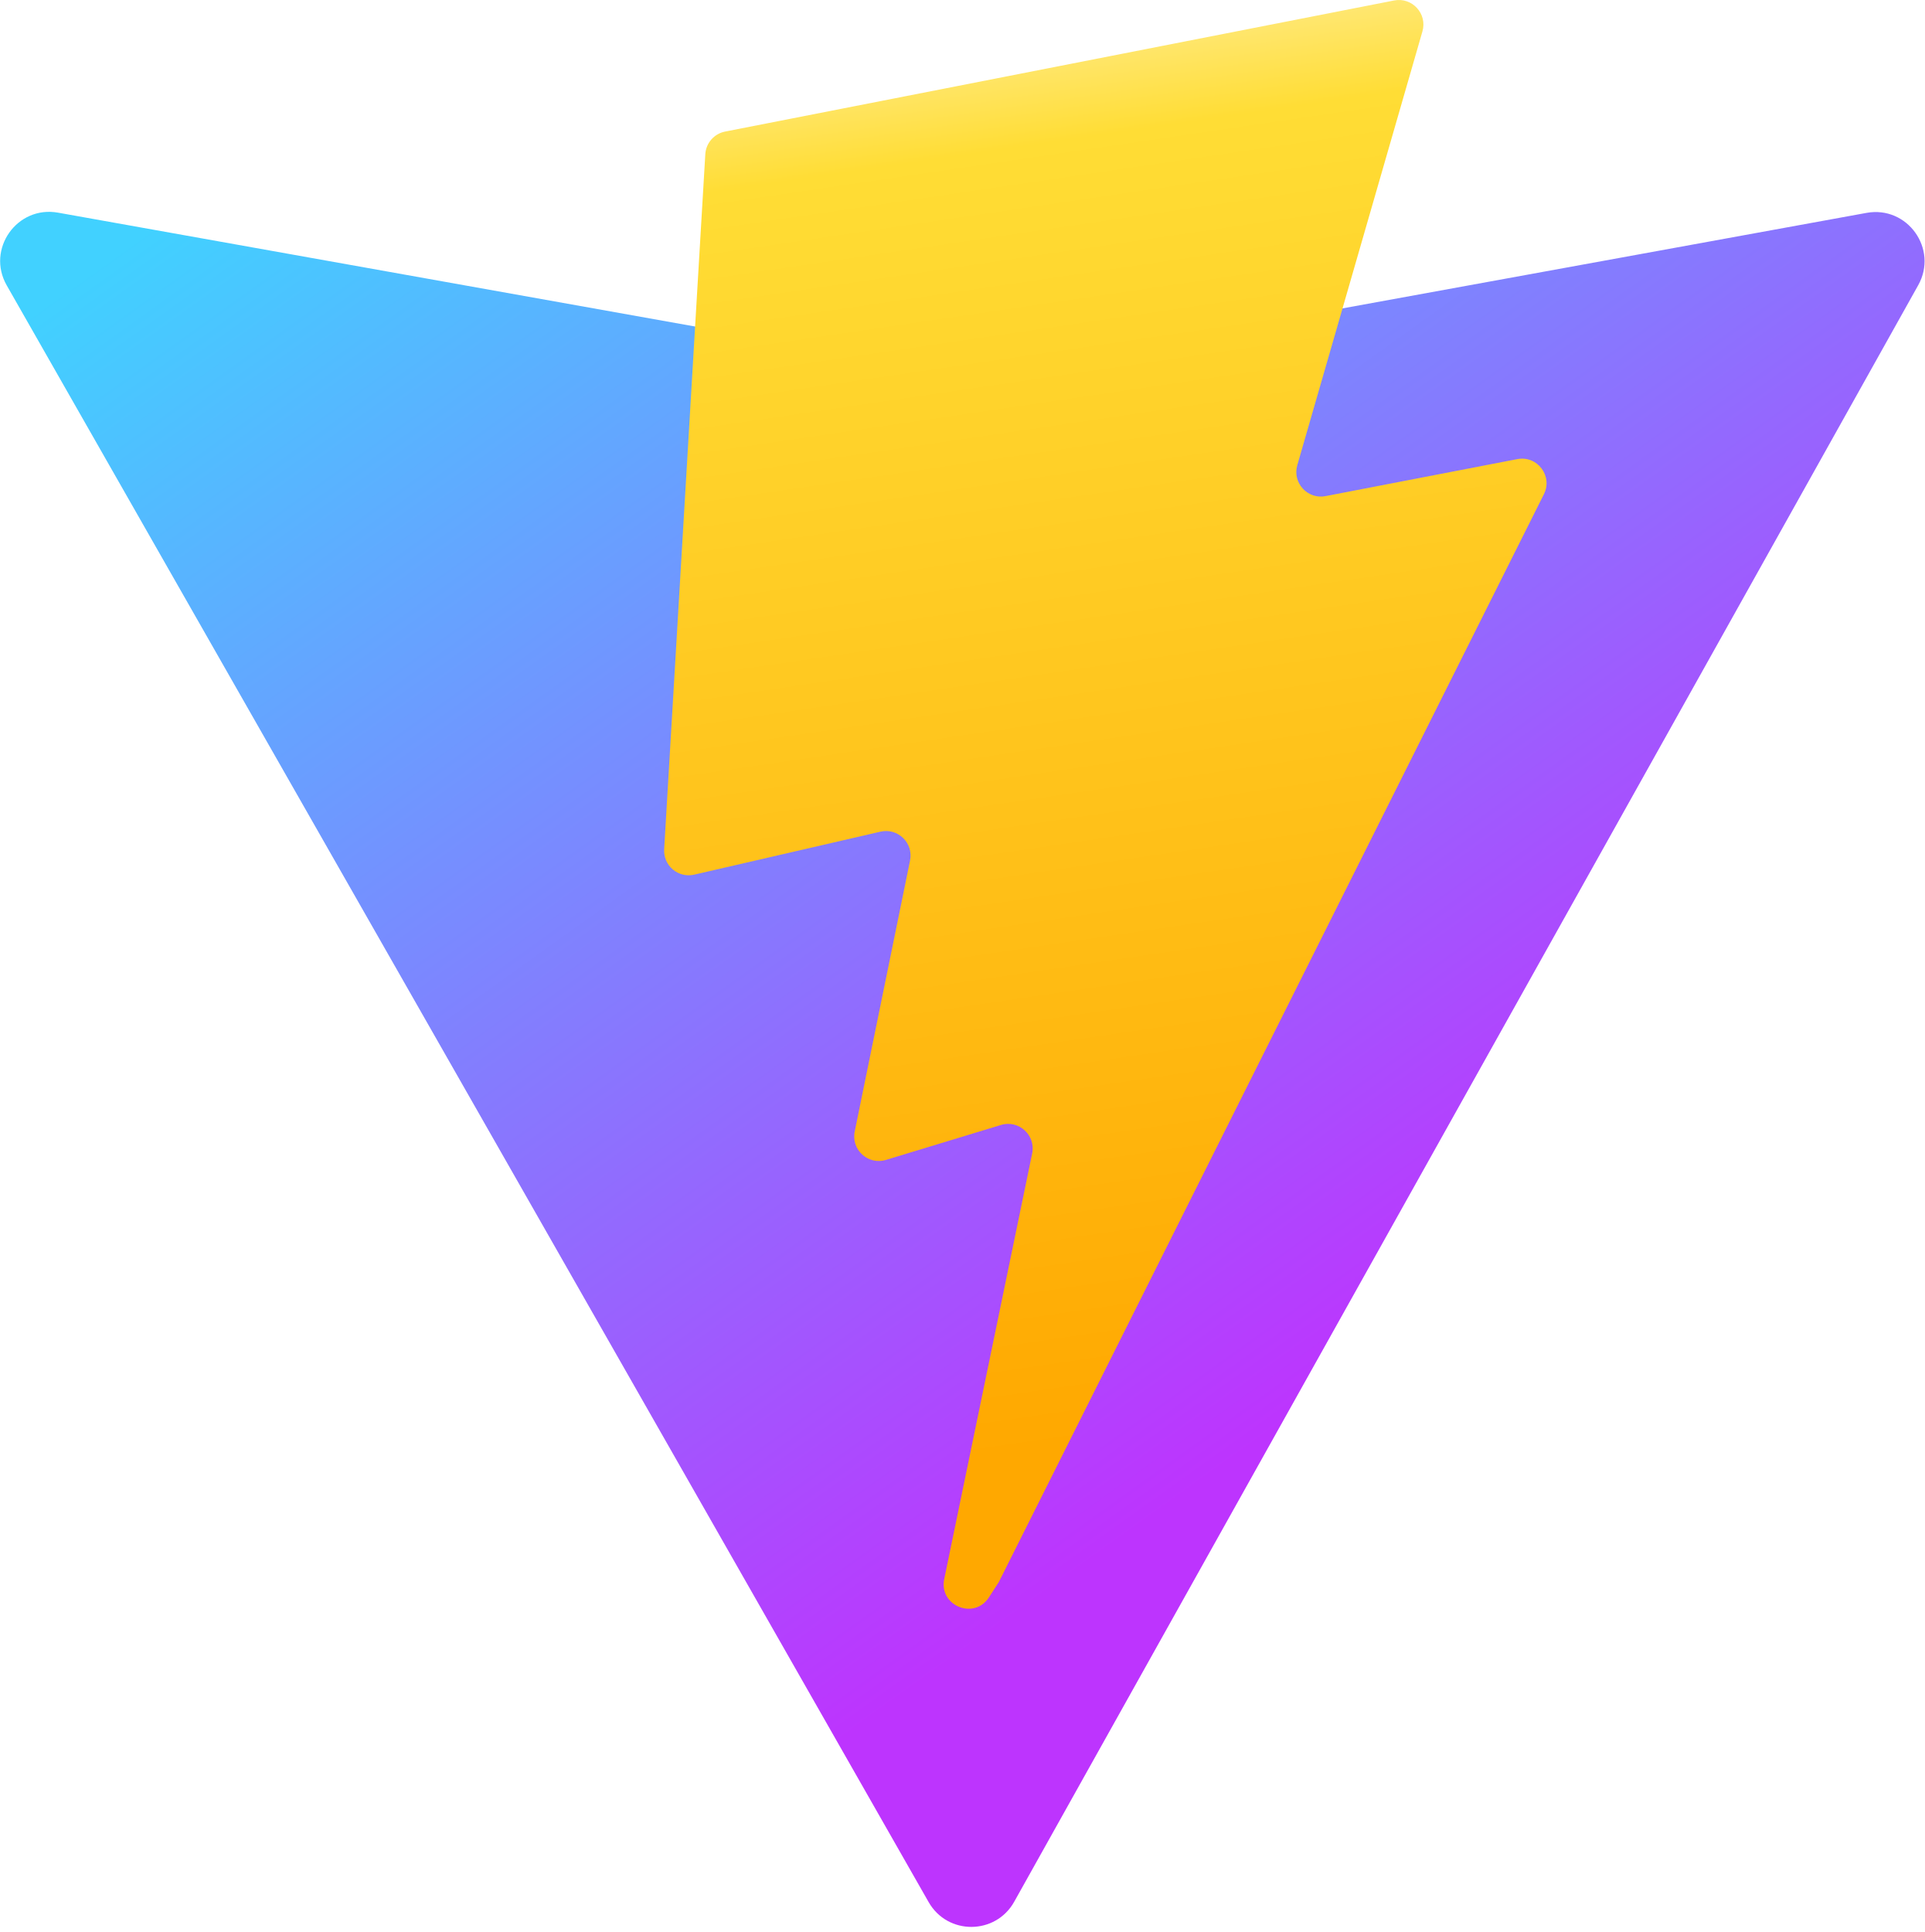
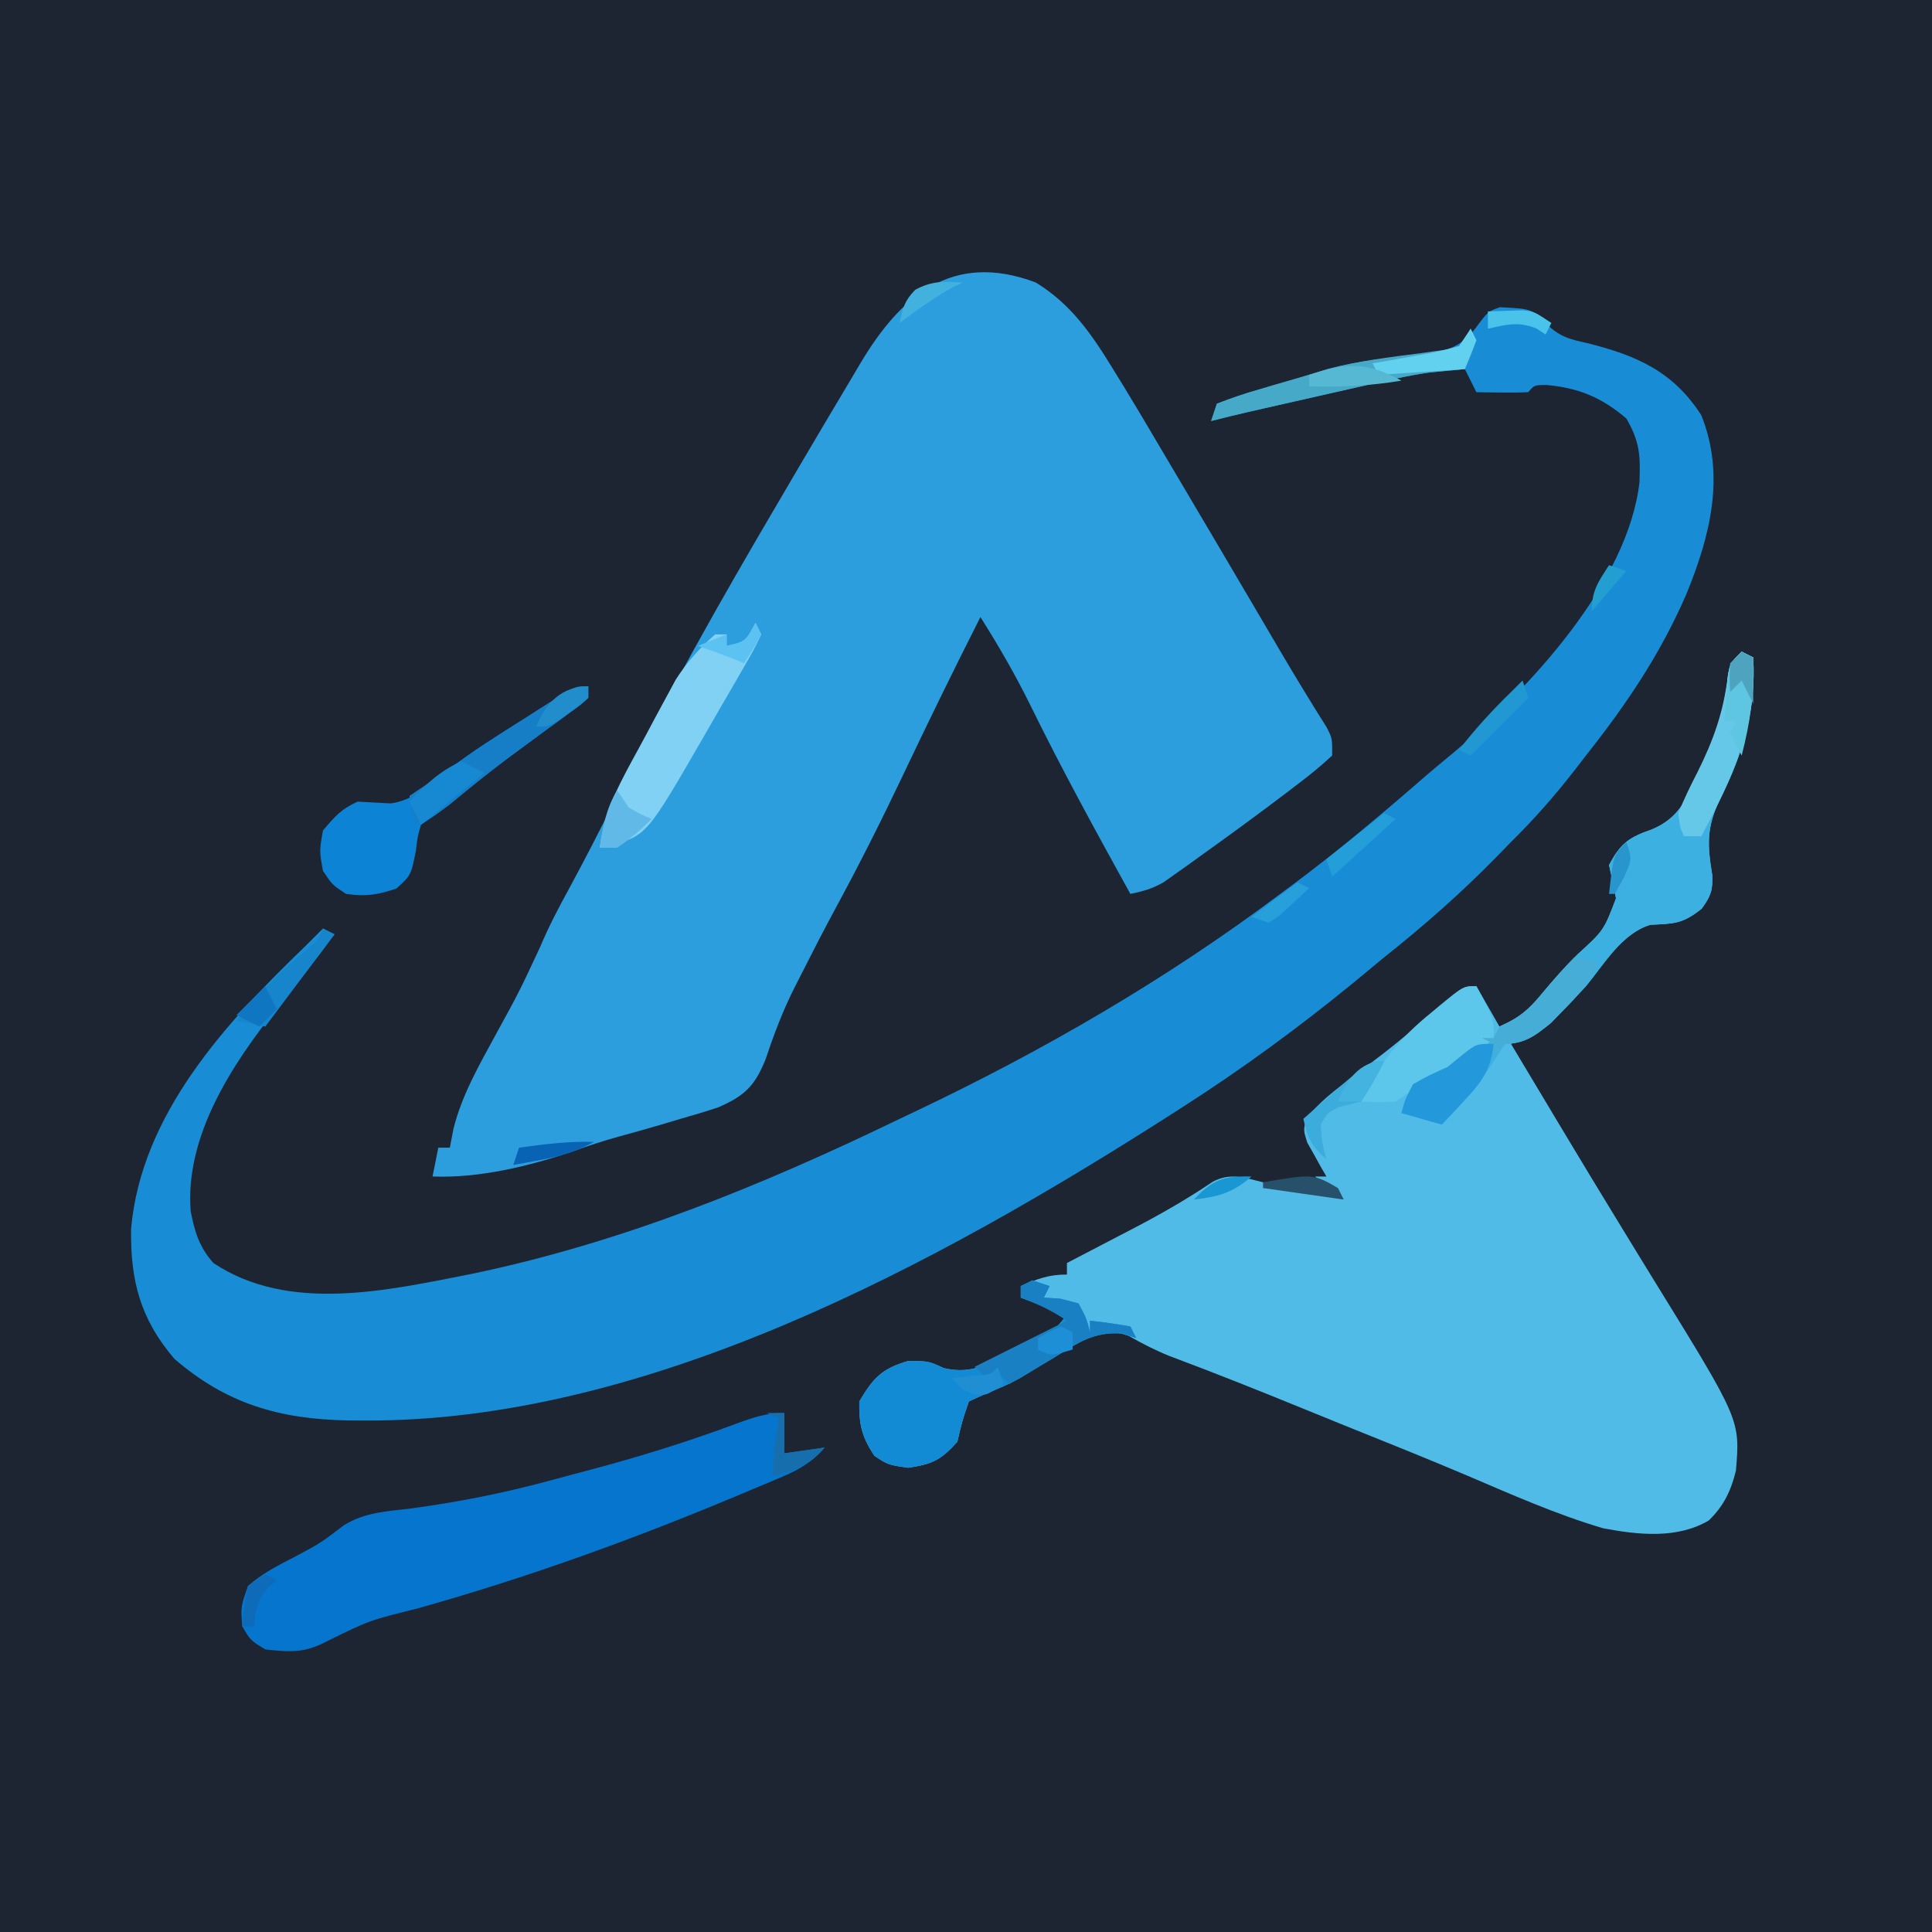
- <svg xmlns="http://www.w3.org/2000/svg" aria-hidden="true" role="img" class="iconify iconify--logos" width="31.88" height="32" preserveAspectRatio="xMidYMid meet" viewBox="0 0 256 257">
-   <defs>
-     <linearGradient id="IconifyId1813088fe1fbc01fb466" x1="-.828%" x2="57.636%" y1="7.652%" y2="78.411%">
-       <stop offset="0%" stop-color="#41D1FF" />
-       <stop offset="100%" stop-color="#BD34FE" />
-     </linearGradient>
-     <linearGradient id="IconifyId1813088fe1fbc01fb467" x1="43.376%" x2="50.316%" y1="2.242%" y2="89.03%">
-       <stop offset="0%" stop-color="#FFEA83" />
-       <stop offset="8.333%" stop-color="#FFDD35" />
-       <stop offset="100%" stop-color="#FFA800" />
-     </linearGradient>
-   </defs>
-   <path fill="url(#IconifyId1813088fe1fbc01fb466)" d="M255.153 37.938L134.897 252.976c-2.483 4.44-8.862 4.466-11.382.048L.875 37.958c-2.746-4.814 1.371-10.646 6.827-9.67l120.385 21.517a6.537 6.537 0 0 0 2.322-.004l117.867-21.483c5.438-.991 9.574 4.796 6.877 9.62Z" />
-   <path fill="url(#IconifyId1813088fe1fbc01fb467)" d="M185.432.063L96.44 17.501a3.268 3.268 0 0 0-2.634 3.014l-5.474 92.456a3.268 3.268 0 0 0 3.997 3.378l24.777-5.718c2.318-.535 4.413 1.507 3.936 3.838l-7.361 36.047c-.495 2.426 1.782 4.5 4.151 3.78l15.304-4.649c2.372-.72 4.652 1.36 4.15 3.788l-11.698 56.621c-.732 3.542 3.979 5.473 5.943 2.437l1.313-2.028l72.516-144.72c1.215-2.423-.88-5.186-3.54-4.672l-25.505 4.922c-2.396.462-4.435-1.77-3.759-4.114l16.646-57.705c.677-2.35-1.37-4.583-3.769-4.113Z" />
+ <svg xmlns="http://www.w3.org/2000/svg" version="1.1" width="335" height="335">
+   <path d="M0 0 C110.55 0 221.1 0 335 0 C335 110.55 335 221.1 335 335 C224.45 335 113.9 335 0 335 C0 224.45 0 113.9 0 0 Z " fill="#1C2531" transform="translate(0,0)" />
+   <path d="M0 0 C6.112 3.741 9.709 8.99 13.391 15.012 C14.043 16.07 14.695 17.128 15.367 18.219 C17.29 21.373 19.173 24.55 21.048 27.733 C22.53 30.248 24.017 32.759 25.504 35.27 C29.758 42.456 34.002 49.648 38.234 56.848 C38.672 57.591 39.109 58.335 39.559 59.102 C40.391 60.518 41.222 61.934 42.052 63.352 C44.772 67.99 47.561 72.58 50.43 77.129 C51.391 79.012 51.391 79.012 51.391 82.012 C49.454 83.801 47.552 85.37 45.453 86.949 C44.836 87.422 44.22 87.895 43.584 88.382 C38.54 92.217 33.418 95.948 28.266 99.637 C27.183 100.418 27.183 100.418 26.078 101.215 C25.395 101.697 24.712 102.179 24.008 102.676 C23.406 103.103 22.804 103.531 22.183 103.971 C20.266 105.084 18.556 105.58 16.391 106.012 C10.426 95.207 4.497 84.409 -0.934 73.324 C-3.543 68.039 -6.452 62.987 -9.609 58.012 C-14.234 67.142 -18.725 76.326 -23.109 85.574 C-26.788 93.318 -30.618 100.93 -34.703 108.465 C-36.801 112.343 -38.811 116.263 -40.797 120.199 C-41.308 121.199 -41.308 121.199 -41.83 122.22 C-43.881 126.302 -45.417 130.356 -46.859 134.699 C-48.745 139.328 -50.465 141.008 -55.047 143.012 C-57.217 143.733 -59.407 144.398 -61.609 145.012 C-62.79 145.365 -63.971 145.718 -65.188 146.082 C-67.577 146.78 -69.973 147.456 -72.375 148.109 C-74.987 148.838 -77.501 149.65 -80.047 150.574 C-87.702 153.198 -96.503 155.337 -104.609 155.012 C-104.279 153.362 -103.949 151.712 -103.609 150.012 C-102.949 150.012 -102.289 150.012 -101.609 150.012 C-101.402 148.93 -101.194 147.849 -100.98 146.734 C-99.507 140.849 -96.55 135.75 -93.672 130.449 C-89.567 122.962 -89.567 122.962 -85.961 115.23 C-84.487 111.721 -82.746 108.409 -80.922 105.074 C-78.153 99.954 -75.489 94.798 -72.922 89.574 C-64.226 71.993 -54.557 54.909 -44.609 38.012 C-43.5 36.119 -42.391 34.225 -41.281 32.332 C-38.08 26.878 -34.85 21.442 -31.609 16.012 C-31.227 15.366 -30.845 14.72 -30.452 14.054 C-23.52 2.372 -14.507 -5.494 0 0 Z " fill="#2C9DDD" transform="translate(179.6094,48.98828)" />
+   <path d="M0 0 C5.464 0.282 5.464 0.282 7.82 2.672 C10.264 5.083 11.833 5.506 15.152 6.227 C23.661 8.357 30.027 11.126 34.902 18.727 C39.105 29.234 36.44 39.645 32.309 49.75 C27.814 60.124 21.9 68.897 14.902 77.727 C14.142 78.71 13.381 79.694 12.598 80.707 C9.243 84.992 5.783 88.904 1.902 92.727 C0.661 94.003 0.661 94.003 -0.605 95.305 C-6.769 101.597 -13.191 107.245 -20.098 112.727 C-21.912 114.225 -23.724 115.725 -25.535 117.227 C-35.004 124.96 -44.8 132.138 -55.098 138.727 C-55.82 139.19 -56.543 139.654 -57.288 140.132 C-97.574 165.864 -147.97 193.382 -197.16 193.039 C-198.016 193.034 -198.871 193.029 -199.753 193.024 C-211.626 192.805 -220.82 190.149 -229.848 182.352 C-235.765 175.448 -237.5 168.789 -237.367 159.812 C-235.626 139.881 -220.848 123.98 -207.098 110.727 C-206.095 109.729 -205.095 108.73 -204.098 107.727 C-203.108 108.222 -203.108 108.222 -202.098 108.727 C-205.304 113.074 -208.585 117.32 -212.035 121.477 C-219.817 131.222 -228.051 143.688 -227.035 156.727 C-226.358 160.29 -225.546 162.962 -223.098 165.727 C-209.981 174.461 -192.897 170.471 -178.473 167.645 C-152.362 162.238 -128.031 152.311 -104.098 140.727 C-103.197 140.299 -102.297 139.872 -101.369 139.432 C-79.166 128.896 -57.77 116.482 -38.098 101.727 C-37.525 101.302 -36.951 100.878 -36.361 100.44 C-28.15 94.35 -20.382 87.795 -12.676 81.083 C-11.136 79.759 -9.572 78.47 -8 77.184 C4.948 66.222 22.149 47.902 24.176 30.359 C24.36 25.801 24.246 23.317 21.902 19.289 C17.614 15.626 13.576 13.954 7.965 13.477 C5.913 13.51 5.913 13.51 4.902 14.727 C3.383 14.798 1.861 14.81 0.34 14.789 C-0.486 14.78 -1.313 14.771 -2.164 14.762 C-2.802 14.75 -3.44 14.739 -4.098 14.727 C-5.088 12.747 -5.088 12.747 -6.098 10.727 C-8.047 10.912 -8.047 10.912 -10.035 11.102 C-10.766 11.171 -11.497 11.241 -12.25 11.312 C-16.253 11.894 -20.158 12.819 -24.098 13.727 C-25.948 14.145 -27.798 14.563 -29.648 14.98 C-31.569 15.416 -33.49 15.853 -35.41 16.289 C-36.385 16.51 -37.361 16.731 -38.365 16.959 C-39.304 17.172 -40.243 17.386 -41.211 17.605 C-42.476 17.893 -42.476 17.893 -43.767 18.186 C-45.883 18.677 -47.992 19.192 -50.098 19.727 C-49.768 18.737 -49.438 17.747 -49.098 16.727 C-46.541 15.723 -44.104 14.908 -41.473 14.164 C-40.773 13.956 -40.073 13.748 -39.352 13.533 C-37.944 13.117 -36.534 12.708 -35.122 12.307 C-33.298 11.784 -31.486 11.221 -29.676 10.652 C-26.863 9.925 -24.299 9.442 -21.434 9.086 C-20.621 8.984 -19.809 8.882 -18.973 8.777 C-17.3 8.576 -15.625 8.391 -13.949 8.223 C-9.612 7.649 -7.022 7.207 -4.266 3.656 C-2.098 0.727 -2.098 0.727 0 0 Z " fill="#188DD6" transform="translate(260.0977,53.27344)" />
+   <path d="M0 0 C0.99 0.495 0.99 0.495 2 1 C2.509 9.984 0.302 17.57 -3.75 25.562 C-6.135 30.473 -5.962 33.493 -5.098 38.766 C-4.982 41.4 -5.4 42.445 -6.938 44.562 C-10.306 47.243 -11.7 47.146 -15.828 47.355 C-20.768 48.822 -23.843 54.164 -27 58 C-28.394 59.521 -29.809 61.024 -31.25 62.5 C-31.853 63.129 -32.457 63.758 -33.078 64.406 C-35.262 66.217 -37.361 67.002 -40 68 C-37.856 71.584 -35.709 75.167 -33.562 78.75 C-32.897 79.861 -32.232 80.972 -31.547 82.116 C-27.869 88.252 -24.168 94.373 -20.43 100.473 C-19.672 101.711 -18.915 102.949 -18.158 104.187 C-17.063 105.977 -15.966 107.766 -14.864 109.552 C-0.258 133.216 -0.258 133.216 -1 142 C-1.832 145.444 -3.11 148.145 -5.707 150.641 C-11.181 153.886 -17.954 153.14 -24 152 C-32.175 149.594 -39.985 146.104 -47.814 142.768 C-54.837 139.785 -61.926 136.964 -69.002 134.11 C-71.377 133.149 -73.75 132.184 -76.122 131.217 C-83.832 128.073 -91.55 124.985 -99.353 122.075 C-101.8 121.081 -104.018 119.924 -106.312 118.625 C-108.829 117.766 -110.346 117.744 -112.827 118.715 C-117.088 120.815 -121.075 123.316 -125.072 125.874 C-126.982 126.989 -128.86 127.797 -130.922 128.59 C-131.938 129.055 -132.953 129.521 -134 130 C-135.171 133.433 -135.171 133.433 -136 137 C-138.826 140.149 -140.358 140.91 -144.562 141.5 C-148 141 -148 141 -150.375 139.438 C-152.583 136.125 -153.069 133.987 -153 130 C-150.6 125.949 -149.111 124.323 -144.562 123 C-141 123 -141 123 -138.328 124.234 C-133.434 125.36 -130.522 123.482 -126.188 121.25 C-125.412 120.876 -124.637 120.502 -123.838 120.117 C-119.702 118.329 -119.702 118.329 -117 115 C-119.64 114.01 -122.28 113.02 -125 112 C-125 111.34 -125 110.68 -125 110 C-122.094 108.743 -120.204 108 -117 108 C-117 107.34 -117 106.68 -117 106 C-116.466 105.723 -115.933 105.447 -115.383 105.161 C-112.92 103.882 -110.46 102.597 -108 101.312 C-107.161 100.877 -106.322 100.442 -105.457 99.994 C-100.707 97.509 -96.15 94.909 -91.71 91.901 C-88.65 90.289 -86.265 91.197 -83 92 C-80.69 92.369 -78.377 92.722 -76.062 93.062 C-74.042 93.375 -72.021 93.687 -70 94 C-71.32 93.01 -72.64 92.02 -74 91 C-73.34 91 -72.68 91 -72 91 C-72.312 90.469 -72.624 89.938 -72.945 89.391 C-73.335 88.684 -73.724 87.978 -74.125 87.25 C-74.717 86.206 -74.717 86.206 -75.32 85.141 C-76 83 -76 83 -75.516 81.055 C-73.333 78.096 -70.542 76.057 -67.625 73.875 C-66.361 72.909 -65.098 71.942 -63.836 70.973 C-63.198 70.483 -62.559 69.993 -61.901 69.489 C-57.939 66.386 -54.144 63.081 -50.328 59.801 C-48 58 -48 58 -46 58 C-44.68 60.31 -43.36 62.62 -42 65 C-38.838 63.628 -37.006 62.143 -34.812 59.5 C-32.787 57.065 -30.762 54.764 -28.512 52.531 C-23.9 48.323 -23.9 48.323 -21.793 42.762 C-22.16 40.834 -22.578 38.916 -23 37 C-21.006 33.262 -19.627 32.216 -15.613 30.832 C-11.074 28.949 -9.647 25.824 -7.688 21.5 C-7.347 20.789 -7.007 20.078 -6.656 19.345 C-4.354 14.339 -2.934 9.545 -2.352 4.039 C-2 2 -2 2 0 0 Z " fill="#51BBE8" transform="translate(302,113)" />
+   <path d="M0 0 C0 2.31 0 4.62 0 7 C3.465 6.505 3.465 6.505 7 6 C4.788 8.463 2.786 9.731 -0.254 11.016 C-1.099 11.376 -1.945 11.737 -2.816 12.108 C-3.722 12.485 -4.629 12.862 -5.562 13.25 C-6.5 13.645 -7.437 14.04 -8.403 14.446 C-26.551 22.044 -44.817 28.637 -63.769 33.946 C-71.933 35.957 -71.933 35.957 -79.375 39.625 C-83.237 41.648 -85.653 41.483 -90 41 C-92.562 39.438 -92.562 39.438 -94 37 C-94.25 33.562 -94.25 33.562 -93 30 C-90.572 27.865 -87.869 26.465 -85 25 C-80.446 22.579 -80.446 22.579 -76.375 19.473 C-72.739 17.218 -68.947 17.064 -64.75 16.562 C-56.32 15.423 -48.224 13.807 -40.026 11.555 C-37.889 10.97 -35.748 10.406 -33.605 9.844 C-25.052 7.565 -16.691 4.97 -8.393 1.879 C-5.448 0.793 -3.167 0 0 0 Z " fill="#0675CD" transform="translate(136,245)" />
+   <path d="M0 0 C0.66 0.33 1.32 0.66 2 1 C2.509 9.984 0.302 17.57 -3.75 25.562 C-6.135 30.473 -5.962 33.493 -5.098 38.766 C-4.982 41.4 -5.4 42.445 -6.938 44.562 C-10.306 47.243 -11.7 47.146 -15.828 47.355 C-20.77 48.822 -23.839 54.166 -27 58 C-28.416 59.521 -29.852 61.023 -31.312 62.5 C-31.927 63.129 -32.542 63.758 -33.176 64.406 C-35.605 66.529 -37.72 68 -41 68 C-41.922 69.366 -42.837 70.738 -43.715 72.133 C-46.156 75.679 -49.118 78.81 -52 82 C-54.31 81.34 -56.62 80.68 -59 80 C-58.375 77.688 -58.375 77.688 -57 75 C-55.037 73.929 -53.03 72.937 -51 72 C-49.892 71.135 -48.808 70.238 -47.75 69.312 C-45 67 -45 67 -43 67 C-42.67 66.34 -42.34 65.68 -42 65 C-41.385 64.701 -40.77 64.402 -40.137 64.094 C-37.72 62.857 -36.54 61.581 -34.812 59.5 C-32.787 57.065 -30.762 54.764 -28.512 52.531 C-23.9 48.323 -23.9 48.323 -21.793 42.762 C-22.16 40.834 -22.578 38.916 -23 37 C-21.006 33.262 -19.627 32.216 -15.613 30.832 C-11.074 28.949 -9.647 25.824 -7.688 21.5 C-7.347 20.789 -7.007 20.078 -6.656 19.345 C-4.354 14.339 -2.934 9.545 -2.352 4.039 C-2 2 -2 2 0 0 Z " fill="#3DB0E2" transform="translate(302,113)" />
+   <path d="M0 0 C0.99 0.33 1.98 0.66 3 1 C2.67 1.66 2.34 2.32 2 3 C2.949 3.062 3.897 3.124 4.875 3.188 C5.906 3.456 6.938 3.724 8 4 C9.375 6.562 9.375 6.562 10 9 C10 8.34 10 7.68 10 7 C12.343 7.256 14.678 7.593 17 8 C17.495 8.99 17.495 8.99 18 10 C17.174 9.747 16.347 9.495 15.496 9.234 C10.656 8.91 8.082 10.747 4.062 13.25 C2.701 14.071 1.338 14.889 -0.027 15.703 C-0.686 16.1 -1.345 16.497 -2.023 16.906 C-3.956 17.976 -5.874 18.789 -7.934 19.582 C-9.451 20.284 -9.451 20.284 -11 21 C-12.171 24.433 -12.171 24.433 -13 28 C-15.826 31.149 -17.358 31.91 -21.562 32.5 C-25 32 -25 32 -27.375 30.438 C-29.583 27.125 -30.069 24.987 -30 21 C-27.6 16.949 -26.111 15.323 -21.562 14 C-18 14 -18 14 -15.328 15.234 C-10.434 16.36 -7.522 14.482 -3.188 12.25 C-2.024 11.689 -2.024 11.689 -0.838 11.117 C3.298 9.329 3.298 9.329 6 6 C3.36 5.01 0.72 4.02 -2 3 C-2 2.34 -2 1.68 -2 1 C-1.34 0.67 -0.68 0.34 0 0 Z " fill="#138AD4" transform="translate(179,222)" />
+   <path d="M0 0 C0 0.66 0 1.32 0 2 C-1.31 3.202 -1.31 3.202 -3.148 4.539 C-3.82 5.034 -4.491 5.528 -5.183 6.038 C-6.268 6.823 -6.268 6.823 -7.375 7.625 C-8.846 8.707 -10.316 9.79 -11.785 10.875 C-12.506 11.406 -13.227 11.937 -13.969 12.484 C-17.416 15.057 -20.75 17.758 -24.082 20.477 C-26 22 -26 22 -29 24 C-29.611 26.093 -29.611 26.093 -29.875 28.438 C-30.719 32.743 -30.719 32.743 -33.25 35.062 C-36.473 36.161 -38.621 36.503 -42 36 C-44.375 34.438 -44.375 34.438 -46 32 C-46.625 28.562 -46.625 28.562 -46 25 C-43.88 22.508 -42.851 21.306 -40 20 C-38.075 20.098 -36.151 20.197 -34.227 20.309 C-30.217 19.753 -27.534 17.022 -24.422 14.578 C-20.128 11.25 -15.529 8.396 -10.938 5.5 C-10.091 4.96 -9.245 4.419 -8.374 3.862 C-7.579 3.361 -6.784 2.86 -5.965 2.344 C-5.249 1.892 -4.534 1.44 -3.797 0.975 C-2 0 -2 0 0 0 Z " fill="#0D83D6" transform="translate(102,119)" />
+   <path d="M0 0 C0.33 0.66 0.66 1.32 1 2 C-0.292 4.702 -0.292 4.702 -2.262 8.109 C-2.609 8.714 -2.956 9.318 -3.313 9.941 C-4.431 11.882 -5.559 13.816 -6.688 15.75 C-7.43 17.039 -8.171 18.328 -8.912 19.617 C-18.857 36.849 -18.857 36.849 -25.25 38.625 C-25.828 38.749 -26.405 38.873 -27 39 C-26.212 32.415 -23.36 27.467 -20.218 21.714 C-19.254 19.945 -18.31 18.168 -17.367 16.389 C-16.451 14.694 -16.451 14.694 -15.516 12.965 C-14.685 11.428 -14.685 11.428 -13.837 9.859 C-11.856 6.775 -9.743 4.426 -7 2 C-6.34 2 -5.68 2 -5 2 C-5 2.66 -5 3.32 -5 4 C-1.722 3.248 -1.722 3.248 0 0 Z " fill="#80D1F4" transform="translate(131,108)" />
+   <path d="M0 0 C3 5.625 3 5.625 3 9 C-1.018 12.916 -5.947 15.65 -11 18 C-11.99 18.66 -12.98 19.32 -14 20 C-17.188 20.125 -17.188 20.125 -20 20 C-17.056 13.622 -13.282 8.979 -7.875 4.625 C-7.337 4.175 -6.8 3.725 -6.246 3.262 C-2.271 0 -2.271 0 0 0 Z " fill="#5CC7EA" transform="translate(256,171)" />
+   <path d="M0 0 C0.66 0.33 1.32 0.66 2 1 C2.656 12.596 -1.576 21.942 -7 32 C-7.99 32 -8.98 32 -10 32 C-10.707 30.441 -10.707 30.441 -11 28 C-9.982 25.547 -8.914 23.281 -7.688 20.938 C-4.893 15.345 -3.109 10.347 -2.387 4.074 C-2 2 -2 2 0 0 Z " fill="#66C8E8" transform="translate(302,113)" />
+   <path d="M0 0 C0.495 0.99 0.495 0.99 1 2 C0.062 4.625 0.062 4.625 -1 7 C-4.076 7.293 -4.076 7.293 -7.152 7.586 C-11.155 8.168 -15.06 9.093 -19 10 C-20.85 10.418 -22.7 10.836 -24.551 11.254 C-26.471 11.69 -28.392 12.126 -30.312 12.562 C-31.288 12.784 -32.263 13.005 -33.268 13.232 C-34.207 13.446 -35.146 13.659 -36.113 13.879 C-36.957 14.07 -37.8 14.262 -38.669 14.459 C-40.786 14.95 -42.894 15.466 -45 16 C-44.67 15.01 -44.34 14.02 -44 13 C-41.444 11.996 -39.007 11.181 -36.375 10.438 C-35.675 10.229 -34.975 10.021 -34.254 9.807 C-32.846 9.39 -31.436 8.981 -30.023 8.58 C-28.204 8.059 -26.396 7.5 -24.59 6.938 C-19.324 5.562 -13.982 4.917 -8.588 4.232 C-7.769 4.116 -6.949 3.999 -6.105 3.879 C-5.364 3.782 -4.624 3.684 -3.86 3.584 C-1.607 3.09 -1.607 3.09 0 0 Z " fill="#46A9C8" transform="translate(255,57)" />
+   <path d="M0 0 C0 0.66 0 1.32 0 2 C-1.31 3.202 -1.31 3.202 -3.148 4.539 C-3.82 5.034 -4.491 5.528 -5.183 6.038 C-5.906 6.561 -6.63 7.085 -7.375 7.625 C-8.847 8.707 -10.319 9.79 -11.789 10.875 C-12.51 11.406 -13.231 11.937 -13.974 12.484 C-17.397 15.045 -20.693 17.749 -23.984 20.477 C-25.919 21.939 -27.797 22.998 -30 24 C-30.33 22.35 -30.66 20.7 -31 19 C-27.668 16.769 -24.334 14.54 -21 12.312 C-20.065 11.687 -19.131 11.061 -18.168 10.416 C-2.571 0 -2.571 0 0 0 Z " fill="#157EC7" transform="translate(102,119)" />
+   <path d="M0 0 C0.99 0.33 1.98 0.66 3 1 C2.67 1.66 2.34 2.32 2 3 C2.949 3.062 3.897 3.124 4.875 3.188 C5.906 3.456 6.938 3.724 8 4 C9.375 6.562 9.375 6.562 10 9 C10 8.34 10 7.68 10 7 C12.343 7.256 14.678 7.593 17 8 C17.33 8.66 17.66 9.32 18 10 C17.183 9.743 16.365 9.487 15.523 9.223 C10.561 8.909 7.765 10.896 3.625 13.438 C2.889 13.871 2.153 14.305 1.395 14.752 C-0.413 15.82 -2.208 16.908 -4 18 C-4.66 17.34 -5.32 16.68 -6 16 C-6.66 16.33 -7.32 16.66 -8 17 C-8.66 16.34 -9.32 15.68 -10 15 C-4.72 12.36 0.56 9.72 6 7 C3.334 5.223 0.972 4.125 -2 3 C-2 2.34 -2 1.68 -2 1 C-1.34 0.67 -0.68 0.34 0 0 Z " fill="#1981C3" transform="translate(179,222)" />
+   <path d="M0 0 C-0.499 4.457 -2.02 6.577 -5.062 9.812 C-6.163 10.998 -6.163 10.998 -7.285 12.207 C-8.134 13.095 -8.134 13.095 -9 14 C-11.31 13.34 -13.62 12.68 -16 12 C-15.375 9.688 -15.375 9.688 -14 7 C-11.188 5.438 -11.188 5.438 -8 4 C-7.113 3.278 -6.226 2.556 -5.312 1.812 C-3 0 -3 0 0 0 Z " fill="#2399DC" transform="translate(259,181)" />
+   <path d="M0 0 C2.125 0.375 2.125 0.375 4 1 C2.547 4.341 0.704 6.565 -1.875 9.125 C-2.553 9.808 -3.231 10.491 -3.93 11.195 C-6.461 13.402 -8.577 15 -12 15 C-12.66 15.66 -13.32 16.32 -14 17 C-14 16.34 -14 15.68 -14 15 C-14.66 14.67 -15.32 14.34 -16 14 C-15.34 14 -14.68 14 -14 14 C-13.67 13.34 -13.34 12.68 -13 12 C-12.394 11.711 -11.788 11.422 -11.164 11.125 C-8.585 9.784 -7.231 8.224 -5.375 6 C-3.627 3.923 -1.92 1.92 0 0 Z " fill="#46ADD7" transform="translate(273,166)" />
+   <path d="M0 0 C0.66 0.33 1.32 0.66 2 1 C-2 6.333 -6 11.667 -10 17 C-11.65 16.67 -13.3 16.34 -15 16 C-11.189 11.332 -7.269 7.336 -2.637 3.48 C-0.888 2.079 -0.888 2.079 0 0 Z " fill="#1685CB" transform="translate(56,161)" />
+   <path d="M0 0 C1.32 0.66 2.64 1.32 4 2 C0.37 4.97 -3.26 7.94 -7 11 C-7.66 9.68 -8.32 8.36 -9 7 C-6.261 4.058 -3.691 1.661 0 0 Z " fill="#1789D3" transform="translate(80,132)" />
+   <path d="M0 0 C0.66 0.33 1.32 0.66 2 1 C2.218 7.002 1.506 12.192 0 18 C-1.062 16.125 -1.062 16.125 -2 14 C-1.67 13.34 -1.34 12.68 -1 12 C-1.66 12 -2.32 12 -3 12 C-2.886 10.374 -2.758 8.749 -2.625 7.125 C-2.555 6.22 -2.486 5.315 -2.414 4.383 C-2 2 -2 2 0 0 Z " fill="#5FC6E2" transform="translate(302,113)" />
+   <path d="M0 0 C-1.204 2.494 -2.454 4.681 -4 7 C-5.331 7.343 -6.664 7.676 -8 8 C-9.917 9.083 -9.917 9.083 -11 11 C-10.767 14.149 -10.767 14.149 -10 17 C-12.541 14.79 -13.306 13.26 -14 10 C-12.752 8.894 -11.501 7.79 -10.25 6.688 C-9.554 6.073 -8.858 5.458 -8.141 4.824 C-2.48 0 -2.48 0 0 0 Z " fill="#3BACDC" transform="translate(240,184)" />
+   <path d="M0 0 C0.33 0.66 0.66 1.32 1 2 C0.34 3.65 -0.32 5.3 -1 7 C-5.95 7.33 -10.9 7.66 -16 8 C-16.33 7.34 -16.66 6.68 -17 6 C-15.94 5.818 -14.881 5.636 -13.789 5.449 C-12.401 5.196 -11.013 4.942 -9.625 4.688 C-8.926 4.57 -8.228 4.452 -7.508 4.33 C-5.651 3.982 -3.822 3.497 -2 3 C-1.34 2.01 -0.68 1.02 0 0 Z " fill="#62D0EF" transform="translate(255,57)" />
+   <path d="M0 0 C0.66 0.99 1.32 1.98 2 3 C4.05 4.192 4.05 4.192 6 5 C4.082 6.918 2.255 8.496 0 10 C-0.99 10 -1.98 10 -3 10 C-2.493 6.281 -1.884 3.265 0 0 Z " fill="#61B9E7" transform="translate(107,137)" />
+   <path d="M0 0 C-5.385 0.917 -10.542 1.111 -16 1 C-16 0.34 -16 -0.32 -16 -1 C-9.585 -3.138 -5.898 -3.277 0 0 Z " fill="#56B8D3" transform="translate(243,66)" />
+   <path d="M0 0 C0.99 0 1.98 0 3 0 C3 2.31 3 4.62 3 7 C6.465 6.505 6.465 6.505 10 6 C7.47 9.092 4.775 9.909 1 11 C1 7.589 1.491 4.369 2 1 C1.34 0.67 0.68 0.34 0 0 Z " fill="#176EAC" transform="translate(133,245)" />
+   <path d="M0 0 C0.33 0.99 0.66 1.98 1 3 C-2.3 6.3 -5.6 9.6 -9 13 C-9.66 12.67 -10.32 12.34 -11 12 C-8.221 8.398 -5.259 5.173 -2 2 C-1.34 1.34 -0.68 0.68 0 0 Z " fill="#2298D3" transform="translate(264,118)" />
+   <path d="M0 0 C0.66 0.33 1.32 0.66 2 1 C-1.63 4.3 -5.26 7.6 -9 11 C-9.33 10.01 -9.66 9.02 -10 8 C-6.7 5.36 -3.4 2.72 0 0 Z " fill="#239ED9" transform="translate(240,141)" />
+   <path d="M0 0 C0.33 0.99 0.66 1.98 1 3 C-2 5 -2 5 -4.062 4.75 C-6 4 -6 4 -8 2 C-6.866 1.856 -5.731 1.711 -4.562 1.562 C-1.192 1.388 -1.192 1.388 0 0 Z " fill="#208ED2" transform="translate(173,237)" />
+   <path d="M0 0 C0.33 0.66 0.66 1.32 1 2 C-0.438 4.625 -0.438 4.625 -2 7 C-2.763 6.691 -3.526 6.381 -4.312 6.062 C-6.188 5.321 -8.087 4.638 -10 4 C-8.35 3.34 -6.7 2.68 -5 2 C-5 2.66 -5 3.32 -5 4 C-1.722 3.248 -1.722 3.248 0 0 Z " fill="#5CC2F1" transform="translate(131,108)" />
+   <path d="M0 0 C-1.204 2.494 -2.454 4.681 -4 7 C-5.32 7 -6.64 7 -8 7 C-6.477 3.319 -4.32 0 0 0 Z " fill="#43B3DF" transform="translate(240,184)" />
+   <path d="M0 0 C0.66 1.32 1.32 2.64 2 4 C1.01 4.99 0.02 5.98 -1 7 C-2.32 6.34 -3.64 5.68 -5 5 C-3.35 3.35 -1.7 1.7 0 0 Z " fill="#0F76C2" transform="translate(46,171)" />
+   <path d="M0 0 C1.258 -0.041 2.516 -0.083 3.812 -0.125 C4.52 -0.148 5.228 -0.171 5.957 -0.195 C8 0 8 0 11 2 C10.67 2.66 10.34 3.32 10 4 C9.464 3.649 8.928 3.299 8.375 2.938 C5.267 1.711 3.206 2.271 0 3 C0 2.01 0 1.02 0 0 Z " fill="#49C3EA" transform="translate(258,54)" />
+   <path d="M0 0 C0 0.66 0 1.32 0 2 C-1.461 3.289 -1.461 3.289 -3.375 4.625 C-4.001 5.071 -4.628 5.517 -5.273 5.977 C-7 7 -7 7 -9 7 C-7.458 2.934 -4.568 0 0 0 Z " fill="#228DCB" transform="translate(102,119)" />
+   <path d="M0 0 C-0.773 0.34 -0.773 0.34 -1.562 0.688 C-4.924 2.498 -7.929 4.74 -11 7 C-10.456 4.394 -10.201 3.209 -8.312 1.25 C-5.396 -0.327 -3.267 -0.223 0 0 Z " fill="#42B1DE" transform="translate(167,49)" />
+   <path d="M0 0 C0.66 0.33 1.32 0.66 2 1 C1.288 1.588 1.288 1.588 0.562 2.188 C-1.352 4.408 -1.613 6.134 -2 9 C-2.66 9 -3.32 9 -4 9 C-3.688 5.625 -3.688 5.625 -3 2 C-2.01 1.34 -1.02 0.68 0 0 Z " fill="#0E6BB9" transform="translate(46,273)" />
+   <path d="M0 0 C0.66 0.33 1.32 0.66 2 1 C2 1.99 2 2.98 2 4 C-1.75 5.125 -1.75 5.125 -4 4 C-4 3.34 -4 2.68 -4 2 C-2.125 0.938 -2.125 0.938 0 0 Z " fill="#1D8FD7" transform="translate(184,230)" />
+   <path d="M0 0 C0.33 0.66 0.66 1.32 1 2 C-3.62 1.34 -8.24 0.68 -13 0 C-13 -0.33 -13 -0.66 -13 -1 C-4.298 -2.475 -4.298 -2.475 0 0 Z " fill="#27516A" transform="translate(232,206)" />
+   <path d="M0 0 C0.66 0.33 1.32 0.66 2 1 C0.907 2.033 -0.2 3.051 -1.312 4.062 C-1.927 4.631 -2.542 5.199 -3.176 5.785 C-3.778 6.186 -4.38 6.587 -5 7 C-5.99 6.67 -6.98 6.34 -8 6 C-5.36 4.02 -2.72 2.04 0 0 Z " fill="#269FDB" transform="translate(225,153)" />
+   <path d="M0 0 C0.66 0.33 1.32 0.66 2 1 C2 3.64 2 6.28 2 9 C1.34 7.68 0.68 6.36 0 5 C-0.66 5.66 -1.32 6.32 -2 7 C-2.125 4.625 -2.125 4.625 -2 2 C-1.34 1.34 -0.68 0.68 0 0 Z " fill="#4EA3BF" transform="translate(302,113)" />
+   <path d="M0 0 C-3.047 1.694 -5.828 2.495 -9.25 3.125 C-10.588 3.376 -10.588 3.376 -11.953 3.633 C-12.629 3.754 -13.304 3.875 -14 4 C-13.67 3.01 -13.34 2.02 -13 1 C-8.624 0.407 -4.425 -0.138 0 0 Z " fill="#0863B5" transform="translate(103,198)" />
+   <path d="M0 0 C-3.203 2.834 -5.781 3.521 -10 4 C-6.661 0.509 -4.847 -0.128 0 0 Z " fill="#1997D3" transform="translate(217,204)" />
+   <path d="M0 0 C1 3 1 3 -0.438 6.188 C-1.211 7.58 -1.211 7.58 -2 9 C-2.33 9 -2.66 9 -3 9 C-2.25 2.25 -2.25 2.25 0 0 Z " fill="#2895CC" transform="translate(282,146)" />
+   <path d="M0 0 C0.99 0.33 1.98 0.66 3 1 C1.02 3.31 -0.96 5.62 -3 8 C-3 4.424 -1.912 2.947 0 0 Z " fill="#239ED0" transform="translate(279,98)" />
</svg>
